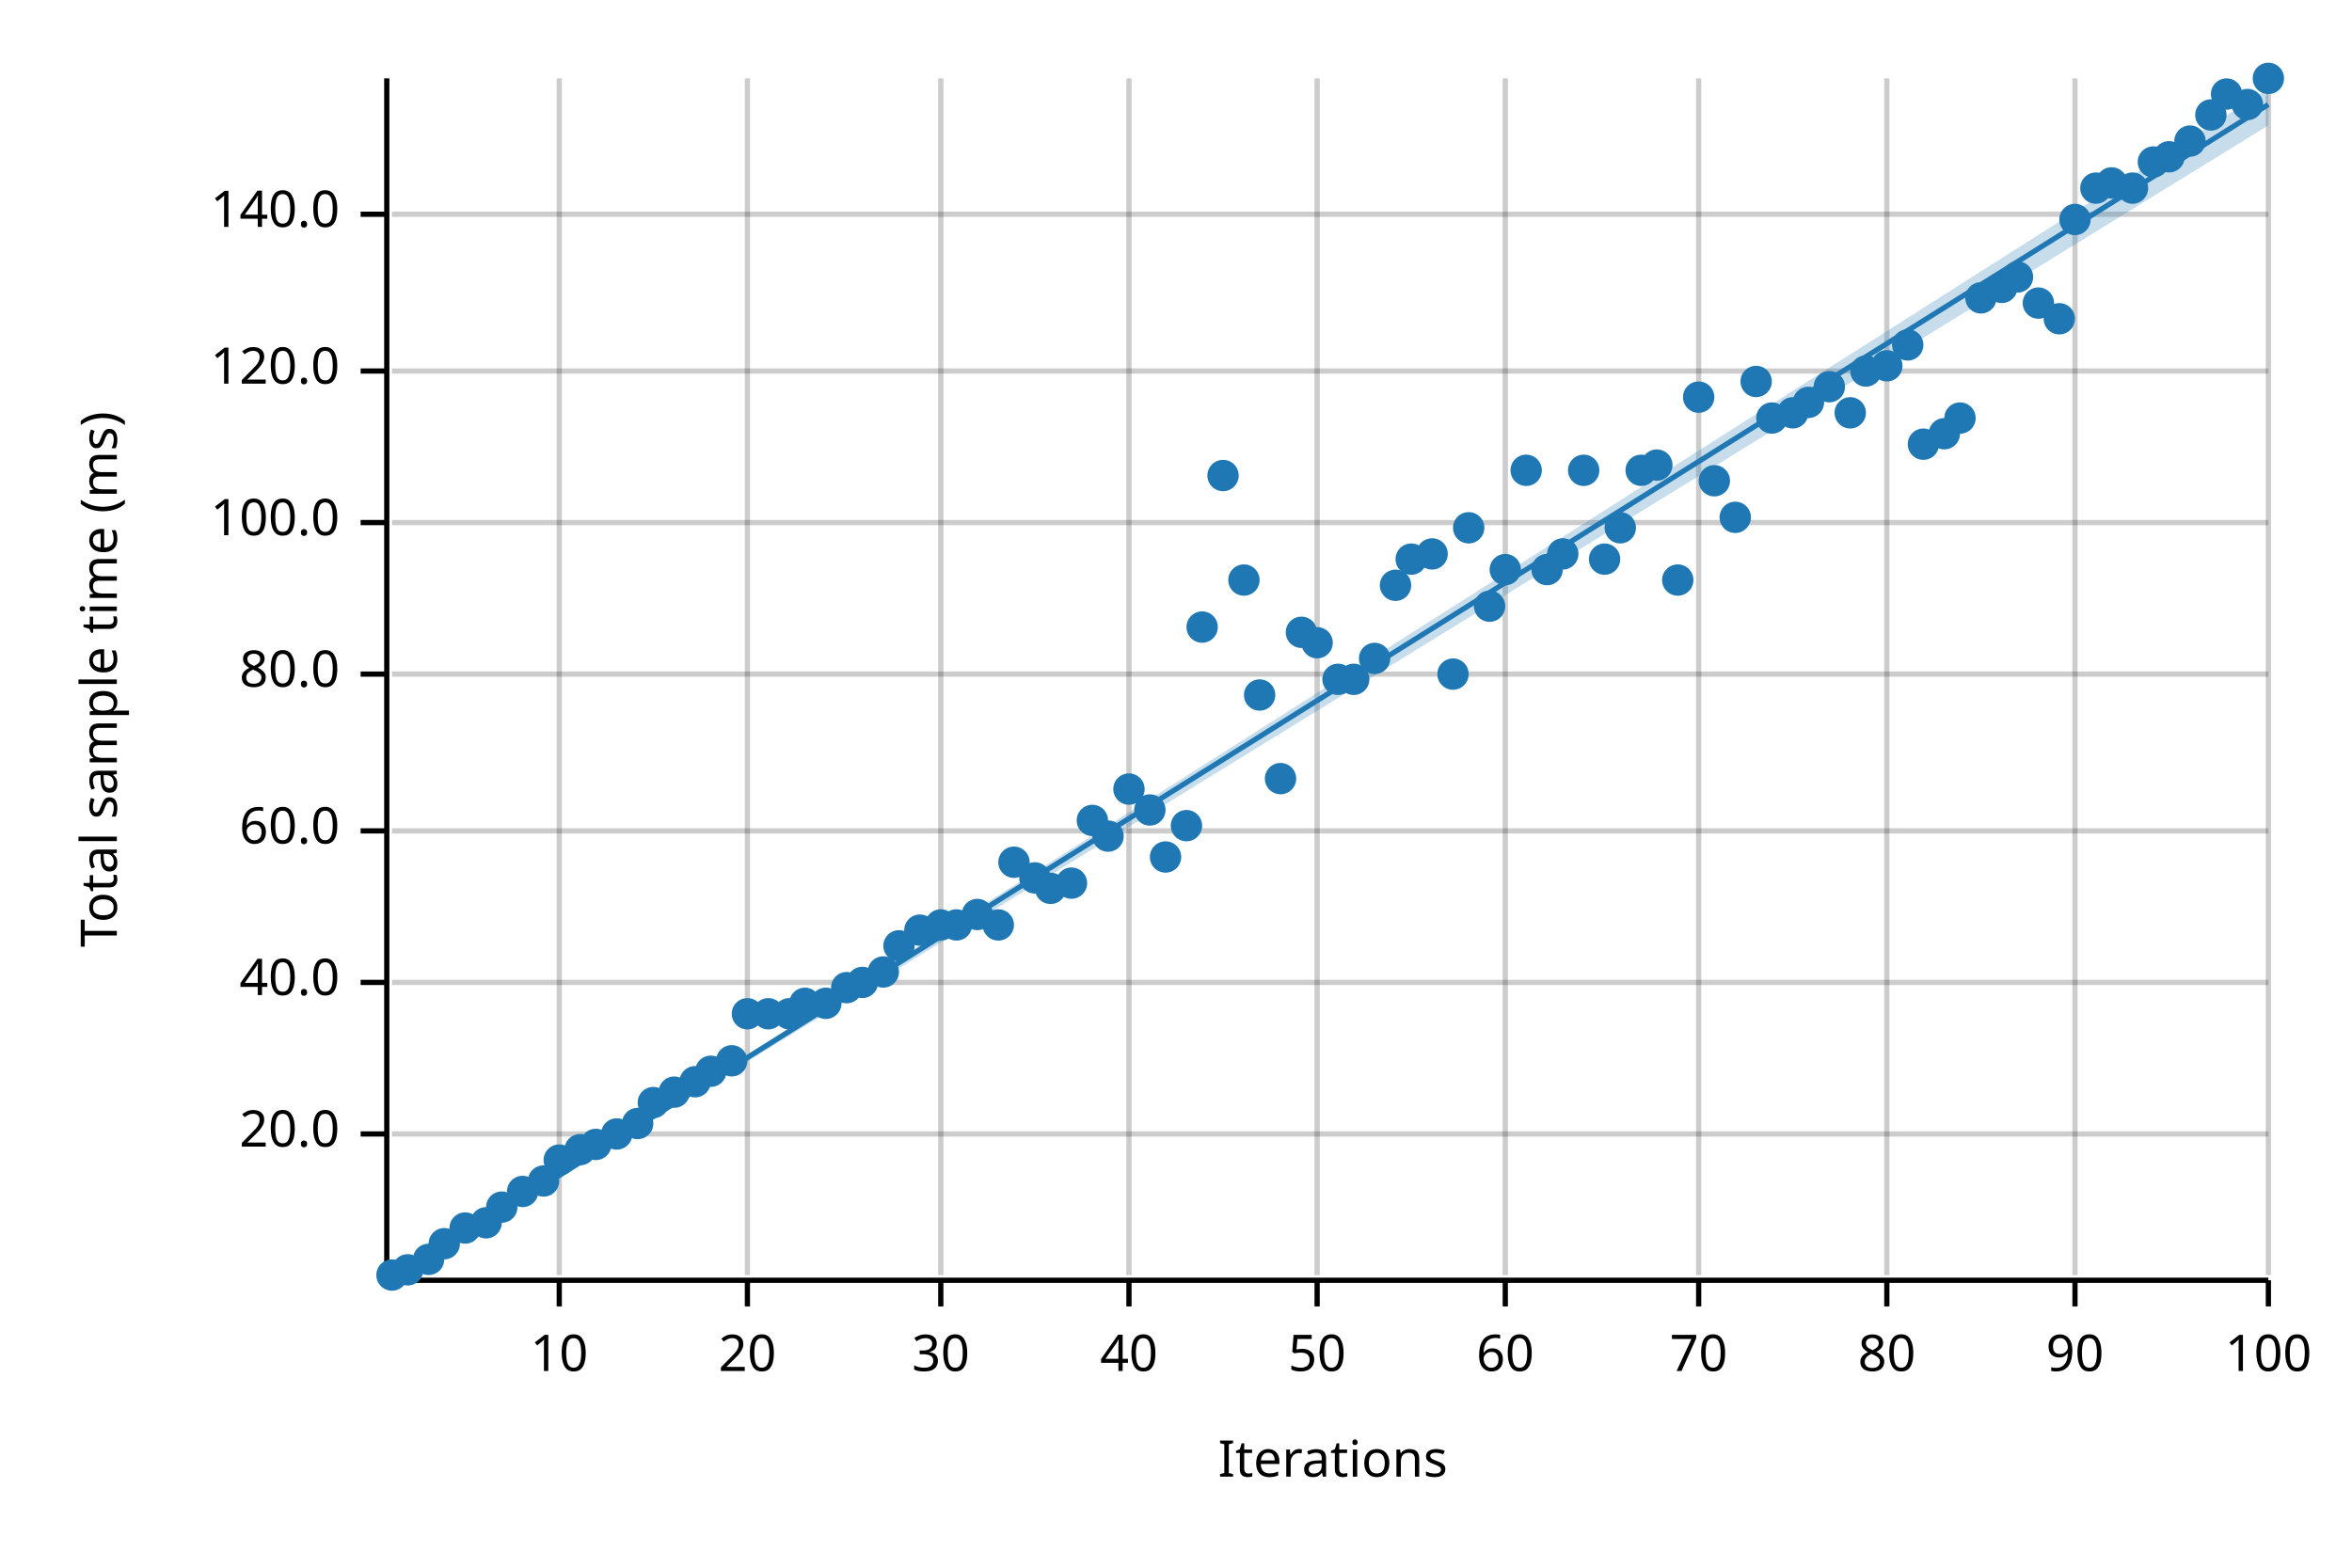
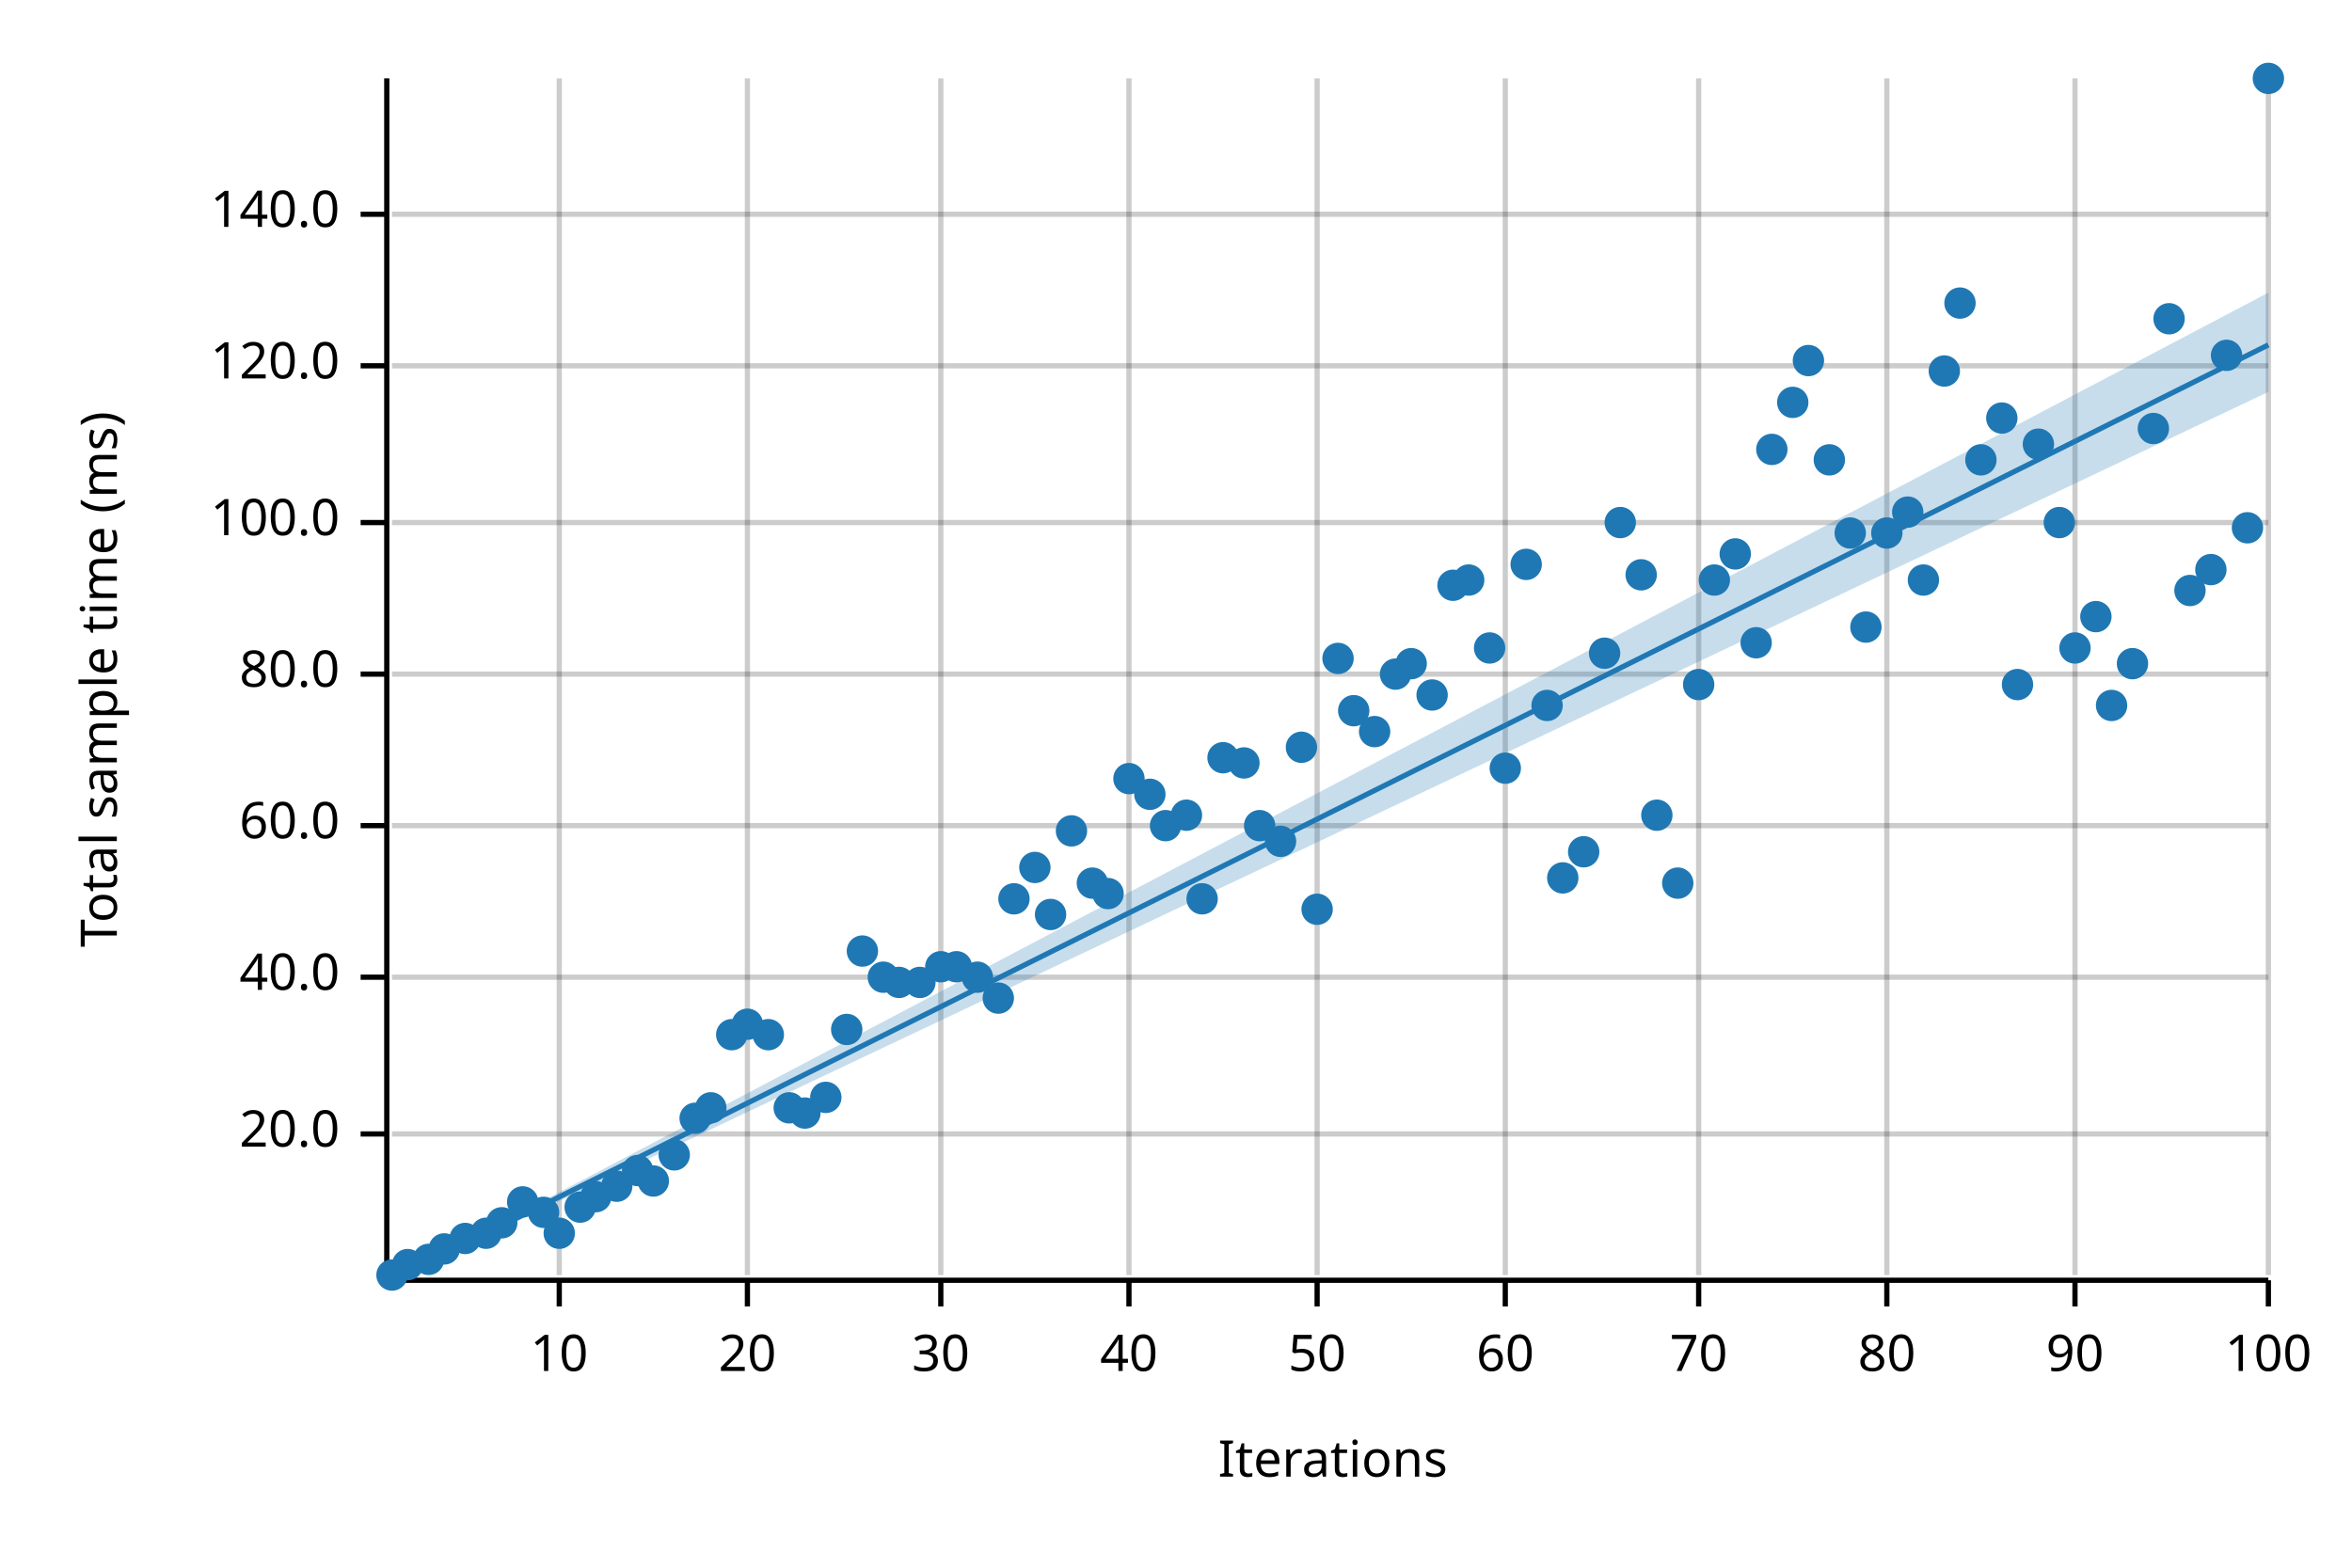
<svg xmlns="http://www.w3.org/2000/svg" width="450" height="300" viewBox="0 0 450 300">
  <text x="15" y="130" dy="0.76em" text-anchor="middle" font-family="sans-serif" font-size="9.677" opacity="1" fill="#000000" transform="rotate(270, 15, 130)">
Total sample time (ms)
</text>
  <text x="255" y="285" dy="-0.5ex" text-anchor="middle" font-family="sans-serif" font-size="9.677" opacity="1" fill="#000000">
Iterations
</text>
  <line opacity="0.2" stroke="#000000" stroke-width="1" x1="107" y1="244" x2="107" y2="15" />
  <line opacity="0.2" stroke="#000000" stroke-width="1" x1="143" y1="244" x2="143" y2="15" />
  <line opacity="0.2" stroke="#000000" stroke-width="1" x1="180" y1="244" x2="180" y2="15" />
  <line opacity="0.2" stroke="#000000" stroke-width="1" x1="216" y1="244" x2="216" y2="15" />
  <line opacity="0.2" stroke="#000000" stroke-width="1" x1="252" y1="244" x2="252" y2="15" />
  <line opacity="0.2" stroke="#000000" stroke-width="1" x1="288" y1="244" x2="288" y2="15" />
  <line opacity="0.2" stroke="#000000" stroke-width="1" x1="325" y1="244" x2="325" y2="15" />
  <line opacity="0.2" stroke="#000000" stroke-width="1" x1="361" y1="244" x2="361" y2="15" />
  <line opacity="0.2" stroke="#000000" stroke-width="1" x1="397" y1="244" x2="397" y2="15" />
  <line opacity="0.2" stroke="#000000" stroke-width="1" x1="434" y1="244" x2="434" y2="15" />
  <line opacity="0.2" stroke="#000000" stroke-width="1" x1="75" y1="217" x2="434" y2="217" />
-   <line opacity="0.2" stroke="#000000" stroke-width="1" x1="75" y1="188" x2="434" y2="188" />
-   <line opacity="0.2" stroke="#000000" stroke-width="1" x1="75" y1="159" x2="434" y2="159" />
+   <line opacity="0.2" stroke="#000000" stroke-width="1" x1="75" y1="187" x2="434" y2="187" />
+   <line opacity="0.2" stroke="#000000" stroke-width="1" x1="75" y1="158" x2="434" y2="158" />
  <line opacity="0.2" stroke="#000000" stroke-width="1" x1="75" y1="129" x2="434" y2="129" />
  <line opacity="0.2" stroke="#000000" stroke-width="1" x1="75" y1="100" x2="434" y2="100" />
-   <line opacity="0.2" stroke="#000000" stroke-width="1" x1="75" y1="71" x2="434" y2="71" />
+   <line opacity="0.2" stroke="#000000" stroke-width="1" x1="75" y1="70" x2="434" y2="70" />
  <line opacity="0.2" stroke="#000000" stroke-width="1" x1="75" y1="41" x2="434" y2="41" />
  <polyline fill="none" opacity="1" stroke="#000000" stroke-width="1" points="74,15 74,244 " />
  <text x="65" y="217" dy="0.5ex" text-anchor="end" font-family="sans-serif" font-size="9.677" opacity="1" fill="#000000">
20.0
</text>
  <polyline fill="none" opacity="1" stroke="#000000" stroke-width="1" points="69,217 74,217 " />
-   <text x="65" y="188" dy="0.5ex" text-anchor="end" font-family="sans-serif" font-size="9.677" opacity="1" fill="#000000">
+   <text x="65" y="187" dy="0.5ex" text-anchor="end" font-family="sans-serif" font-size="9.677" opacity="1" fill="#000000">
40.0
</text>
-   <polyline fill="none" opacity="1" stroke="#000000" stroke-width="1" points="69,188 74,188 " />
-   <text x="65" y="159" dy="0.5ex" text-anchor="end" font-family="sans-serif" font-size="9.677" opacity="1" fill="#000000">
+   <polyline fill="none" opacity="1" stroke="#000000" stroke-width="1" points="69,187 74,187 " />
+   <text x="65" y="158" dy="0.5ex" text-anchor="end" font-family="sans-serif" font-size="9.677" opacity="1" fill="#000000">
60.0
</text>
-   <polyline fill="none" opacity="1" stroke="#000000" stroke-width="1" points="69,159 74,159 " />
+   <polyline fill="none" opacity="1" stroke="#000000" stroke-width="1" points="69,158 74,158 " />
  <text x="65" y="129" dy="0.5ex" text-anchor="end" font-family="sans-serif" font-size="9.677" opacity="1" fill="#000000">
80.0
</text>
  <polyline fill="none" opacity="1" stroke="#000000" stroke-width="1" points="69,129 74,129 " />
  <text x="65" y="100" dy="0.5ex" text-anchor="end" font-family="sans-serif" font-size="9.677" opacity="1" fill="#000000">
100.0
</text>
  <polyline fill="none" opacity="1" stroke="#000000" stroke-width="1" points="69,100 74,100 " />
-   <text x="65" y="71" dy="0.5ex" text-anchor="end" font-family="sans-serif" font-size="9.677" opacity="1" fill="#000000">
+   <text x="65" y="70" dy="0.5ex" text-anchor="end" font-family="sans-serif" font-size="9.677" opacity="1" fill="#000000">
120.0
</text>
-   <polyline fill="none" opacity="1" stroke="#000000" stroke-width="1" points="69,71 74,71 " />
+   <polyline fill="none" opacity="1" stroke="#000000" stroke-width="1" points="69,70 74,70 " />
  <text x="65" y="41" dy="0.5ex" text-anchor="end" font-family="sans-serif" font-size="9.677" opacity="1" fill="#000000">
140.0
</text>
  <polyline fill="none" opacity="1" stroke="#000000" stroke-width="1" points="69,41 74,41 " />
  <polyline fill="none" opacity="1" stroke="#000000" stroke-width="1" points="75,245 434,245 " />
  <text x="107" y="255" dy="0.76em" text-anchor="middle" font-family="sans-serif" font-size="9.677" opacity="1" fill="#000000">
10
</text>
  <polyline fill="none" opacity="1" stroke="#000000" stroke-width="1" points="107,245 107,250 " />
  <text x="143" y="255" dy="0.76em" text-anchor="middle" font-family="sans-serif" font-size="9.677" opacity="1" fill="#000000">
20
</text>
  <polyline fill="none" opacity="1" stroke="#000000" stroke-width="1" points="143,245 143,250 " />
  <text x="180" y="255" dy="0.76em" text-anchor="middle" font-family="sans-serif" font-size="9.677" opacity="1" fill="#000000">
30
</text>
  <polyline fill="none" opacity="1" stroke="#000000" stroke-width="1" points="180,245 180,250 " />
  <text x="216" y="255" dy="0.76em" text-anchor="middle" font-family="sans-serif" font-size="9.677" opacity="1" fill="#000000">
40
</text>
  <polyline fill="none" opacity="1" stroke="#000000" stroke-width="1" points="216,245 216,250 " />
  <text x="252" y="255" dy="0.76em" text-anchor="middle" font-family="sans-serif" font-size="9.677" opacity="1" fill="#000000">
50
</text>
  <polyline fill="none" opacity="1" stroke="#000000" stroke-width="1" points="252,245 252,250 " />
  <text x="288" y="255" dy="0.76em" text-anchor="middle" font-family="sans-serif" font-size="9.677" opacity="1" fill="#000000">
60
</text>
  <polyline fill="none" opacity="1" stroke="#000000" stroke-width="1" points="288,245 288,250 " />
  <text x="325" y="255" dy="0.76em" text-anchor="middle" font-family="sans-serif" font-size="9.677" opacity="1" fill="#000000">
70
</text>
  <polyline fill="none" opacity="1" stroke="#000000" stroke-width="1" points="325,245 325,250 " />
  <text x="361" y="255" dy="0.76em" text-anchor="middle" font-family="sans-serif" font-size="9.677" opacity="1" fill="#000000">
80
</text>
  <polyline fill="none" opacity="1" stroke="#000000" stroke-width="1" points="361,245 361,250 " />
  <text x="397" y="255" dy="0.76em" text-anchor="middle" font-family="sans-serif" font-size="9.677" opacity="1" fill="#000000">
90
</text>
  <polyline fill="none" opacity="1" stroke="#000000" stroke-width="1" points="397,245 397,250 " />
  <text x="434" y="255" dy="0.76em" text-anchor="middle" font-family="sans-serif" font-size="9.677" opacity="1" fill="#000000">
100
</text>
  <polyline fill="none" opacity="1" stroke="#000000" stroke-width="1" points="434,245 434,250 " />
  <circle cx="75" cy="244" r="3" opacity="1" fill="#1F78B4" stroke="none" stroke-width="1" />
-   <circle cx="78" cy="243" r="3" opacity="1" fill="#1F78B4" stroke="none" stroke-width="1" />
+   <circle cx="78" cy="242" r="3" opacity="1" fill="#1F78B4" stroke="none" stroke-width="1" />
  <circle cx="82" cy="241" r="3" opacity="1" fill="#1F78B4" stroke="none" stroke-width="1" />
-   <circle cx="85" cy="238" r="3" opacity="1" fill="#1F78B4" stroke="none" stroke-width="1" />
-   <circle cx="89" cy="235" r="3" opacity="1" fill="#1F78B4" stroke="none" stroke-width="1" />
-   <circle cx="93" cy="234" r="3" opacity="1" fill="#1F78B4" stroke="none" stroke-width="1" />
-   <circle cx="96" cy="231" r="3" opacity="1" fill="#1F78B4" stroke="none" stroke-width="1" />
-   <circle cx="100" cy="228" r="3" opacity="1" fill="#1F78B4" stroke="none" stroke-width="1" />
-   <circle cx="104" cy="226" r="3" opacity="1" fill="#1F78B4" stroke="none" stroke-width="1" />
-   <circle cx="107" cy="222" r="3" opacity="1" fill="#1F78B4" stroke="none" stroke-width="1" />
-   <circle cx="111" cy="220" r="3" opacity="1" fill="#1F78B4" stroke="none" stroke-width="1" />
-   <circle cx="114" cy="219" r="3" opacity="1" fill="#1F78B4" stroke="none" stroke-width="1" />
-   <circle cx="118" cy="217" r="3" opacity="1" fill="#1F78B4" stroke="none" stroke-width="1" />
-   <circle cx="122" cy="215" r="3" opacity="1" fill="#1F78B4" stroke="none" stroke-width="1" />
-   <circle cx="125" cy="211" r="3" opacity="1" fill="#1F78B4" stroke="none" stroke-width="1" />
-   <circle cx="129" cy="209" r="3" opacity="1" fill="#1F78B4" stroke="none" stroke-width="1" />
-   <circle cx="133" cy="207" r="3" opacity="1" fill="#1F78B4" stroke="none" stroke-width="1" />
-   <circle cx="136" cy="205" r="3" opacity="1" fill="#1F78B4" stroke="none" stroke-width="1" />
-   <circle cx="140" cy="203" r="3" opacity="1" fill="#1F78B4" stroke="none" stroke-width="1" />
-   <circle cx="143" cy="194" r="3" opacity="1" fill="#1F78B4" stroke="none" stroke-width="1" />
-   <circle cx="147" cy="194" r="3" opacity="1" fill="#1F78B4" stroke="none" stroke-width="1" />
-   <circle cx="151" cy="194" r="3" opacity="1" fill="#1F78B4" stroke="none" stroke-width="1" />
-   <circle cx="154" cy="192" r="3" opacity="1" fill="#1F78B4" stroke="none" stroke-width="1" />
-   <circle cx="158" cy="192" r="3" opacity="1" fill="#1F78B4" stroke="none" stroke-width="1" />
-   <circle cx="162" cy="189" r="3" opacity="1" fill="#1F78B4" stroke="none" stroke-width="1" />
-   <circle cx="165" cy="188" r="3" opacity="1" fill="#1F78B4" stroke="none" stroke-width="1" />
-   <circle cx="169" cy="186" r="3" opacity="1" fill="#1F78B4" stroke="none" stroke-width="1" />
-   <circle cx="172" cy="181" r="3" opacity="1" fill="#1F78B4" stroke="none" stroke-width="1" />
-   <circle cx="176" cy="178" r="3" opacity="1" fill="#1F78B4" stroke="none" stroke-width="1" />
-   <circle cx="180" cy="177" r="3" opacity="1" fill="#1F78B4" stroke="none" stroke-width="1" />
-   <circle cx="183" cy="177" r="3" opacity="1" fill="#1F78B4" stroke="none" stroke-width="1" />
-   <circle cx="187" cy="175" r="3" opacity="1" fill="#1F78B4" stroke="none" stroke-width="1" />
-   <circle cx="191" cy="177" r="3" opacity="1" fill="#1F78B4" stroke="none" stroke-width="1" />
-   <circle cx="194" cy="165" r="3" opacity="1" fill="#1F78B4" stroke="none" stroke-width="1" />
-   <circle cx="198" cy="168" r="3" opacity="1" fill="#1F78B4" stroke="none" stroke-width="1" />
-   <circle cx="201" cy="170" r="3" opacity="1" fill="#1F78B4" stroke="none" stroke-width="1" />
-   <circle cx="205" cy="169" r="3" opacity="1" fill="#1F78B4" stroke="none" stroke-width="1" />
-   <circle cx="209" cy="157" r="3" opacity="1" fill="#1F78B4" stroke="none" stroke-width="1" />
-   <circle cx="212" cy="160" r="3" opacity="1" fill="#1F78B4" stroke="none" stroke-width="1" />
-   <circle cx="216" cy="151" r="3" opacity="1" fill="#1F78B4" stroke="none" stroke-width="1" />
-   <circle cx="220" cy="155" r="3" opacity="1" fill="#1F78B4" stroke="none" stroke-width="1" />
-   <circle cx="223" cy="164" r="3" opacity="1" fill="#1F78B4" stroke="none" stroke-width="1" />
-   <circle cx="227" cy="158" r="3" opacity="1" fill="#1F78B4" stroke="none" stroke-width="1" />
-   <circle cx="230" cy="120" r="3" opacity="1" fill="#1F78B4" stroke="none" stroke-width="1" />
-   <circle cx="234" cy="91" r="3" opacity="1" fill="#1F78B4" stroke="none" stroke-width="1" />
-   <circle cx="238" cy="111" r="3" opacity="1" fill="#1F78B4" stroke="none" stroke-width="1" />
-   <circle cx="241" cy="133" r="3" opacity="1" fill="#1F78B4" stroke="none" stroke-width="1" />
-   <circle cx="245" cy="149" r="3" opacity="1" fill="#1F78B4" stroke="none" stroke-width="1" />
-   <circle cx="249" cy="121" r="3" opacity="1" fill="#1F78B4" stroke="none" stroke-width="1" />
-   <circle cx="252" cy="123" r="3" opacity="1" fill="#1F78B4" stroke="none" stroke-width="1" />
-   <circle cx="256" cy="130" r="3" opacity="1" fill="#1F78B4" stroke="none" stroke-width="1" />
-   <circle cx="259" cy="130" r="3" opacity="1" fill="#1F78B4" stroke="none" stroke-width="1" />
-   <circle cx="263" cy="126" r="3" opacity="1" fill="#1F78B4" stroke="none" stroke-width="1" />
-   <circle cx="267" cy="112" r="3" opacity="1" fill="#1F78B4" stroke="none" stroke-width="1" />
-   <circle cx="270" cy="107" r="3" opacity="1" fill="#1F78B4" stroke="none" stroke-width="1" />
-   <circle cx="274" cy="106" r="3" opacity="1" fill="#1F78B4" stroke="none" stroke-width="1" />
-   <circle cx="278" cy="129" r="3" opacity="1" fill="#1F78B4" stroke="none" stroke-width="1" />
-   <circle cx="281" cy="101" r="3" opacity="1" fill="#1F78B4" stroke="none" stroke-width="1" />
-   <circle cx="285" cy="116" r="3" opacity="1" fill="#1F78B4" stroke="none" stroke-width="1" />
-   <circle cx="288" cy="109" r="3" opacity="1" fill="#1F78B4" stroke="none" stroke-width="1" />
-   <circle cx="292" cy="90" r="3" opacity="1" fill="#1F78B4" stroke="none" stroke-width="1" />
-   <circle cx="296" cy="109" r="3" opacity="1" fill="#1F78B4" stroke="none" stroke-width="1" />
-   <circle cx="299" cy="106" r="3" opacity="1" fill="#1F78B4" stroke="none" stroke-width="1" />
-   <circle cx="303" cy="90" r="3" opacity="1" fill="#1F78B4" stroke="none" stroke-width="1" />
-   <circle cx="307" cy="107" r="3" opacity="1" fill="#1F78B4" stroke="none" stroke-width="1" />
-   <circle cx="310" cy="101" r="3" opacity="1" fill="#1F78B4" stroke="none" stroke-width="1" />
-   <circle cx="314" cy="90" r="3" opacity="1" fill="#1F78B4" stroke="none" stroke-width="1" />
-   <circle cx="317" cy="89" r="3" opacity="1" fill="#1F78B4" stroke="none" stroke-width="1" />
-   <circle cx="321" cy="111" r="3" opacity="1" fill="#1F78B4" stroke="none" stroke-width="1" />
-   <circle cx="325" cy="76" r="3" opacity="1" fill="#1F78B4" stroke="none" stroke-width="1" />
-   <circle cx="328" cy="92" r="3" opacity="1" fill="#1F78B4" stroke="none" stroke-width="1" />
-   <circle cx="332" cy="99" r="3" opacity="1" fill="#1F78B4" stroke="none" stroke-width="1" />
-   <circle cx="336" cy="73" r="3" opacity="1" fill="#1F78B4" stroke="none" stroke-width="1" />
-   <circle cx="339" cy="80" r="3" opacity="1" fill="#1F78B4" stroke="none" stroke-width="1" />
-   <circle cx="343" cy="79" r="3" opacity="1" fill="#1F78B4" stroke="none" stroke-width="1" />
-   <circle cx="346" cy="77" r="3" opacity="1" fill="#1F78B4" stroke="none" stroke-width="1" />
-   <circle cx="350" cy="74" r="3" opacity="1" fill="#1F78B4" stroke="none" stroke-width="1" />
-   <circle cx="354" cy="79" r="3" opacity="1" fill="#1F78B4" stroke="none" stroke-width="1" />
-   <circle cx="357" cy="71" r="3" opacity="1" fill="#1F78B4" stroke="none" stroke-width="1" />
-   <circle cx="361" cy="70" r="3" opacity="1" fill="#1F78B4" stroke="none" stroke-width="1" />
-   <circle cx="365" cy="66" r="3" opacity="1" fill="#1F78B4" stroke="none" stroke-width="1" />
-   <circle cx="368" cy="85" r="3" opacity="1" fill="#1F78B4" stroke="none" stroke-width="1" />
-   <circle cx="372" cy="83" r="3" opacity="1" fill="#1F78B4" stroke="none" stroke-width="1" />
-   <circle cx="375" cy="80" r="3" opacity="1" fill="#1F78B4" stroke="none" stroke-width="1" />
-   <circle cx="379" cy="57" r="3" opacity="1" fill="#1F78B4" stroke="none" stroke-width="1" />
-   <circle cx="383" cy="55" r="3" opacity="1" fill="#1F78B4" stroke="none" stroke-width="1" />
-   <circle cx="386" cy="53" r="3" opacity="1" fill="#1F78B4" stroke="none" stroke-width="1" />
-   <circle cx="390" cy="58" r="3" opacity="1" fill="#1F78B4" stroke="none" stroke-width="1" />
-   <circle cx="394" cy="61" r="3" opacity="1" fill="#1F78B4" stroke="none" stroke-width="1" />
-   <circle cx="397" cy="42" r="3" opacity="1" fill="#1F78B4" stroke="none" stroke-width="1" />
-   <circle cx="401" cy="36" r="3" opacity="1" fill="#1F78B4" stroke="none" stroke-width="1" />
-   <circle cx="404" cy="35" r="3" opacity="1" fill="#1F78B4" stroke="none" stroke-width="1" />
-   <circle cx="408" cy="36" r="3" opacity="1" fill="#1F78B4" stroke="none" stroke-width="1" />
-   <circle cx="412" cy="31" r="3" opacity="1" fill="#1F78B4" stroke="none" stroke-width="1" />
-   <circle cx="415" cy="30" r="3" opacity="1" fill="#1F78B4" stroke="none" stroke-width="1" />
-   <circle cx="419" cy="27" r="3" opacity="1" fill="#1F78B4" stroke="none" stroke-width="1" />
-   <circle cx="423" cy="22" r="3" opacity="1" fill="#1F78B4" stroke="none" stroke-width="1" />
-   <circle cx="426" cy="18" r="3" opacity="1" fill="#1F78B4" stroke="none" stroke-width="1" />
-   <circle cx="430" cy="20" r="3" opacity="1" fill="#1F78B4" stroke="none" stroke-width="1" />
+   <circle cx="85" cy="239" r="3" opacity="1" fill="#1F78B4" stroke="none" stroke-width="1" />
+   <circle cx="89" cy="237" r="3" opacity="1" fill="#1F78B4" stroke="none" stroke-width="1" />
+   <circle cx="93" cy="236" r="3" opacity="1" fill="#1F78B4" stroke="none" stroke-width="1" />
+   <circle cx="96" cy="234" r="3" opacity="1" fill="#1F78B4" stroke="none" stroke-width="1" />
+   <circle cx="100" cy="230" r="3" opacity="1" fill="#1F78B4" stroke="none" stroke-width="1" />
+   <circle cx="104" cy="232" r="3" opacity="1" fill="#1F78B4" stroke="none" stroke-width="1" />
+   <circle cx="107" cy="236" r="3" opacity="1" fill="#1F78B4" stroke="none" stroke-width="1" />
+   <circle cx="111" cy="231" r="3" opacity="1" fill="#1F78B4" stroke="none" stroke-width="1" />
+   <circle cx="114" cy="229" r="3" opacity="1" fill="#1F78B4" stroke="none" stroke-width="1" />
+   <circle cx="118" cy="227" r="3" opacity="1" fill="#1F78B4" stroke="none" stroke-width="1" />
+   <circle cx="122" cy="224" r="3" opacity="1" fill="#1F78B4" stroke="none" stroke-width="1" />
+   <circle cx="125" cy="226" r="3" opacity="1" fill="#1F78B4" stroke="none" stroke-width="1" />
+   <circle cx="129" cy="221" r="3" opacity="1" fill="#1F78B4" stroke="none" stroke-width="1" />
+   <circle cx="133" cy="214" r="3" opacity="1" fill="#1F78B4" stroke="none" stroke-width="1" />
+   <circle cx="136" cy="212" r="3" opacity="1" fill="#1F78B4" stroke="none" stroke-width="1" />
+   <circle cx="140" cy="198" r="3" opacity="1" fill="#1F78B4" stroke="none" stroke-width="1" />
+   <circle cx="143" cy="196" r="3" opacity="1" fill="#1F78B4" stroke="none" stroke-width="1" />
+   <circle cx="147" cy="198" r="3" opacity="1" fill="#1F78B4" stroke="none" stroke-width="1" />
+   <circle cx="151" cy="212" r="3" opacity="1" fill="#1F78B4" stroke="none" stroke-width="1" />
+   <circle cx="154" cy="213" r="3" opacity="1" fill="#1F78B4" stroke="none" stroke-width="1" />
+   <circle cx="158" cy="210" r="3" opacity="1" fill="#1F78B4" stroke="none" stroke-width="1" />
+   <circle cx="162" cy="197" r="3" opacity="1" fill="#1F78B4" stroke="none" stroke-width="1" />
+   <circle cx="165" cy="182" r="3" opacity="1" fill="#1F78B4" stroke="none" stroke-width="1" />
+   <circle cx="169" cy="187" r="3" opacity="1" fill="#1F78B4" stroke="none" stroke-width="1" />
+   <circle cx="172" cy="188" r="3" opacity="1" fill="#1F78B4" stroke="none" stroke-width="1" />
+   <circle cx="176" cy="188" r="3" opacity="1" fill="#1F78B4" stroke="none" stroke-width="1" />
+   <circle cx="180" cy="185" r="3" opacity="1" fill="#1F78B4" stroke="none" stroke-width="1" />
+   <circle cx="183" cy="185" r="3" opacity="1" fill="#1F78B4" stroke="none" stroke-width="1" />
+   <circle cx="187" cy="187" r="3" opacity="1" fill="#1F78B4" stroke="none" stroke-width="1" />
+   <circle cx="191" cy="191" r="3" opacity="1" fill="#1F78B4" stroke="none" stroke-width="1" />
+   <circle cx="194" cy="172" r="3" opacity="1" fill="#1F78B4" stroke="none" stroke-width="1" />
+   <circle cx="198" cy="166" r="3" opacity="1" fill="#1F78B4" stroke="none" stroke-width="1" />
+   <circle cx="201" cy="175" r="3" opacity="1" fill="#1F78B4" stroke="none" stroke-width="1" />
+   <circle cx="205" cy="159" r="3" opacity="1" fill="#1F78B4" stroke="none" stroke-width="1" />
+   <circle cx="209" cy="169" r="3" opacity="1" fill="#1F78B4" stroke="none" stroke-width="1" />
+   <circle cx="212" cy="171" r="3" opacity="1" fill="#1F78B4" stroke="none" stroke-width="1" />
+   <circle cx="216" cy="149" r="3" opacity="1" fill="#1F78B4" stroke="none" stroke-width="1" />
+   <circle cx="220" cy="152" r="3" opacity="1" fill="#1F78B4" stroke="none" stroke-width="1" />
+   <circle cx="223" cy="158" r="3" opacity="1" fill="#1F78B4" stroke="none" stroke-width="1" />
+   <circle cx="227" cy="156" r="3" opacity="1" fill="#1F78B4" stroke="none" stroke-width="1" />
+   <circle cx="230" cy="172" r="3" opacity="1" fill="#1F78B4" stroke="none" stroke-width="1" />
+   <circle cx="234" cy="145" r="3" opacity="1" fill="#1F78B4" stroke="none" stroke-width="1" />
+   <circle cx="238" cy="146" r="3" opacity="1" fill="#1F78B4" stroke="none" stroke-width="1" />
+   <circle cx="241" cy="158" r="3" opacity="1" fill="#1F78B4" stroke="none" stroke-width="1" />
+   <circle cx="245" cy="161" r="3" opacity="1" fill="#1F78B4" stroke="none" stroke-width="1" />
+   <circle cx="249" cy="143" r="3" opacity="1" fill="#1F78B4" stroke="none" stroke-width="1" />
+   <circle cx="252" cy="174" r="3" opacity="1" fill="#1F78B4" stroke="none" stroke-width="1" />
+   <circle cx="256" cy="126" r="3" opacity="1" fill="#1F78B4" stroke="none" stroke-width="1" />
+   <circle cx="259" cy="136" r="3" opacity="1" fill="#1F78B4" stroke="none" stroke-width="1" />
+   <circle cx="263" cy="140" r="3" opacity="1" fill="#1F78B4" stroke="none" stroke-width="1" />
+   <circle cx="267" cy="129" r="3" opacity="1" fill="#1F78B4" stroke="none" stroke-width="1" />
+   <circle cx="270" cy="127" r="3" opacity="1" fill="#1F78B4" stroke="none" stroke-width="1" />
+   <circle cx="274" cy="133" r="3" opacity="1" fill="#1F78B4" stroke="none" stroke-width="1" />
+   <circle cx="278" cy="112" r="3" opacity="1" fill="#1F78B4" stroke="none" stroke-width="1" />
+   <circle cx="281" cy="111" r="3" opacity="1" fill="#1F78B4" stroke="none" stroke-width="1" />
+   <circle cx="285" cy="124" r="3" opacity="1" fill="#1F78B4" stroke="none" stroke-width="1" />
+   <circle cx="288" cy="147" r="3" opacity="1" fill="#1F78B4" stroke="none" stroke-width="1" />
+   <circle cx="292" cy="108" r="3" opacity="1" fill="#1F78B4" stroke="none" stroke-width="1" />
+   <circle cx="296" cy="135" r="3" opacity="1" fill="#1F78B4" stroke="none" stroke-width="1" />
+   <circle cx="299" cy="168" r="3" opacity="1" fill="#1F78B4" stroke="none" stroke-width="1" />
+   <circle cx="303" cy="163" r="3" opacity="1" fill="#1F78B4" stroke="none" stroke-width="1" />
+   <circle cx="307" cy="125" r="3" opacity="1" fill="#1F78B4" stroke="none" stroke-width="1" />
+   <circle cx="310" cy="100" r="3" opacity="1" fill="#1F78B4" stroke="none" stroke-width="1" />
+   <circle cx="314" cy="110" r="3" opacity="1" fill="#1F78B4" stroke="none" stroke-width="1" />
+   <circle cx="317" cy="156" r="3" opacity="1" fill="#1F78B4" stroke="none" stroke-width="1" />
+   <circle cx="321" cy="169" r="3" opacity="1" fill="#1F78B4" stroke="none" stroke-width="1" />
+   <circle cx="325" cy="131" r="3" opacity="1" fill="#1F78B4" stroke="none" stroke-width="1" />
+   <circle cx="328" cy="111" r="3" opacity="1" fill="#1F78B4" stroke="none" stroke-width="1" />
+   <circle cx="332" cy="106" r="3" opacity="1" fill="#1F78B4" stroke="none" stroke-width="1" />
+   <circle cx="336" cy="123" r="3" opacity="1" fill="#1F78B4" stroke="none" stroke-width="1" />
+   <circle cx="339" cy="86" r="3" opacity="1" fill="#1F78B4" stroke="none" stroke-width="1" />
+   <circle cx="343" cy="77" r="3" opacity="1" fill="#1F78B4" stroke="none" stroke-width="1" />
+   <circle cx="346" cy="69" r="3" opacity="1" fill="#1F78B4" stroke="none" stroke-width="1" />
+   <circle cx="350" cy="88" r="3" opacity="1" fill="#1F78B4" stroke="none" stroke-width="1" />
+   <circle cx="354" cy="102" r="3" opacity="1" fill="#1F78B4" stroke="none" stroke-width="1" />
+   <circle cx="357" cy="120" r="3" opacity="1" fill="#1F78B4" stroke="none" stroke-width="1" />
+   <circle cx="361" cy="102" r="3" opacity="1" fill="#1F78B4" stroke="none" stroke-width="1" />
+   <circle cx="365" cy="98" r="3" opacity="1" fill="#1F78B4" stroke="none" stroke-width="1" />
+   <circle cx="368" cy="111" r="3" opacity="1" fill="#1F78B4" stroke="none" stroke-width="1" />
+   <circle cx="372" cy="71" r="3" opacity="1" fill="#1F78B4" stroke="none" stroke-width="1" />
+   <circle cx="375" cy="58" r="3" opacity="1" fill="#1F78B4" stroke="none" stroke-width="1" />
+   <circle cx="379" cy="88" r="3" opacity="1" fill="#1F78B4" stroke="none" stroke-width="1" />
+   <circle cx="383" cy="80" r="3" opacity="1" fill="#1F78B4" stroke="none" stroke-width="1" />
+   <circle cx="386" cy="131" r="3" opacity="1" fill="#1F78B4" stroke="none" stroke-width="1" />
+   <circle cx="390" cy="85" r="3" opacity="1" fill="#1F78B4" stroke="none" stroke-width="1" />
+   <circle cx="394" cy="100" r="3" opacity="1" fill="#1F78B4" stroke="none" stroke-width="1" />
+   <circle cx="397" cy="124" r="3" opacity="1" fill="#1F78B4" stroke="none" stroke-width="1" />
+   <circle cx="401" cy="118" r="3" opacity="1" fill="#1F78B4" stroke="none" stroke-width="1" />
+   <circle cx="404" cy="135" r="3" opacity="1" fill="#1F78B4" stroke="none" stroke-width="1" />
+   <circle cx="408" cy="127" r="3" opacity="1" fill="#1F78B4" stroke="none" stroke-width="1" />
+   <circle cx="412" cy="82" r="3" opacity="1" fill="#1F78B4" stroke="none" stroke-width="1" />
+   <circle cx="415" cy="61" r="3" opacity="1" fill="#1F78B4" stroke="none" stroke-width="1" />
+   <circle cx="419" cy="113" r="3" opacity="1" fill="#1F78B4" stroke="none" stroke-width="1" />
+   <circle cx="423" cy="109" r="3" opacity="1" fill="#1F78B4" stroke="none" stroke-width="1" />
+   <circle cx="426" cy="68" r="3" opacity="1" fill="#1F78B4" stroke="none" stroke-width="1" />
+   <circle cx="430" cy="101" r="3" opacity="1" fill="#1F78B4" stroke="none" stroke-width="1" />
  <circle cx="434" cy="15" r="3" opacity="1" fill="#1F78B4" stroke="none" stroke-width="1" />
-   <polyline fill="none" opacity="1" stroke="#1F78B4" stroke-width="1" points="75,245 434,20 " />
-   <polygon opacity="0.25" fill="#1F78B4" points="75,245 434,24 434,17 " />
+   <polyline fill="none" opacity="1" stroke="#1F78B4" stroke-width="1" points="75,245 434,66 " />
+   <polygon opacity="0.25" fill="#1F78B4" points="75,245 434,75 434,56 " />
</svg>
